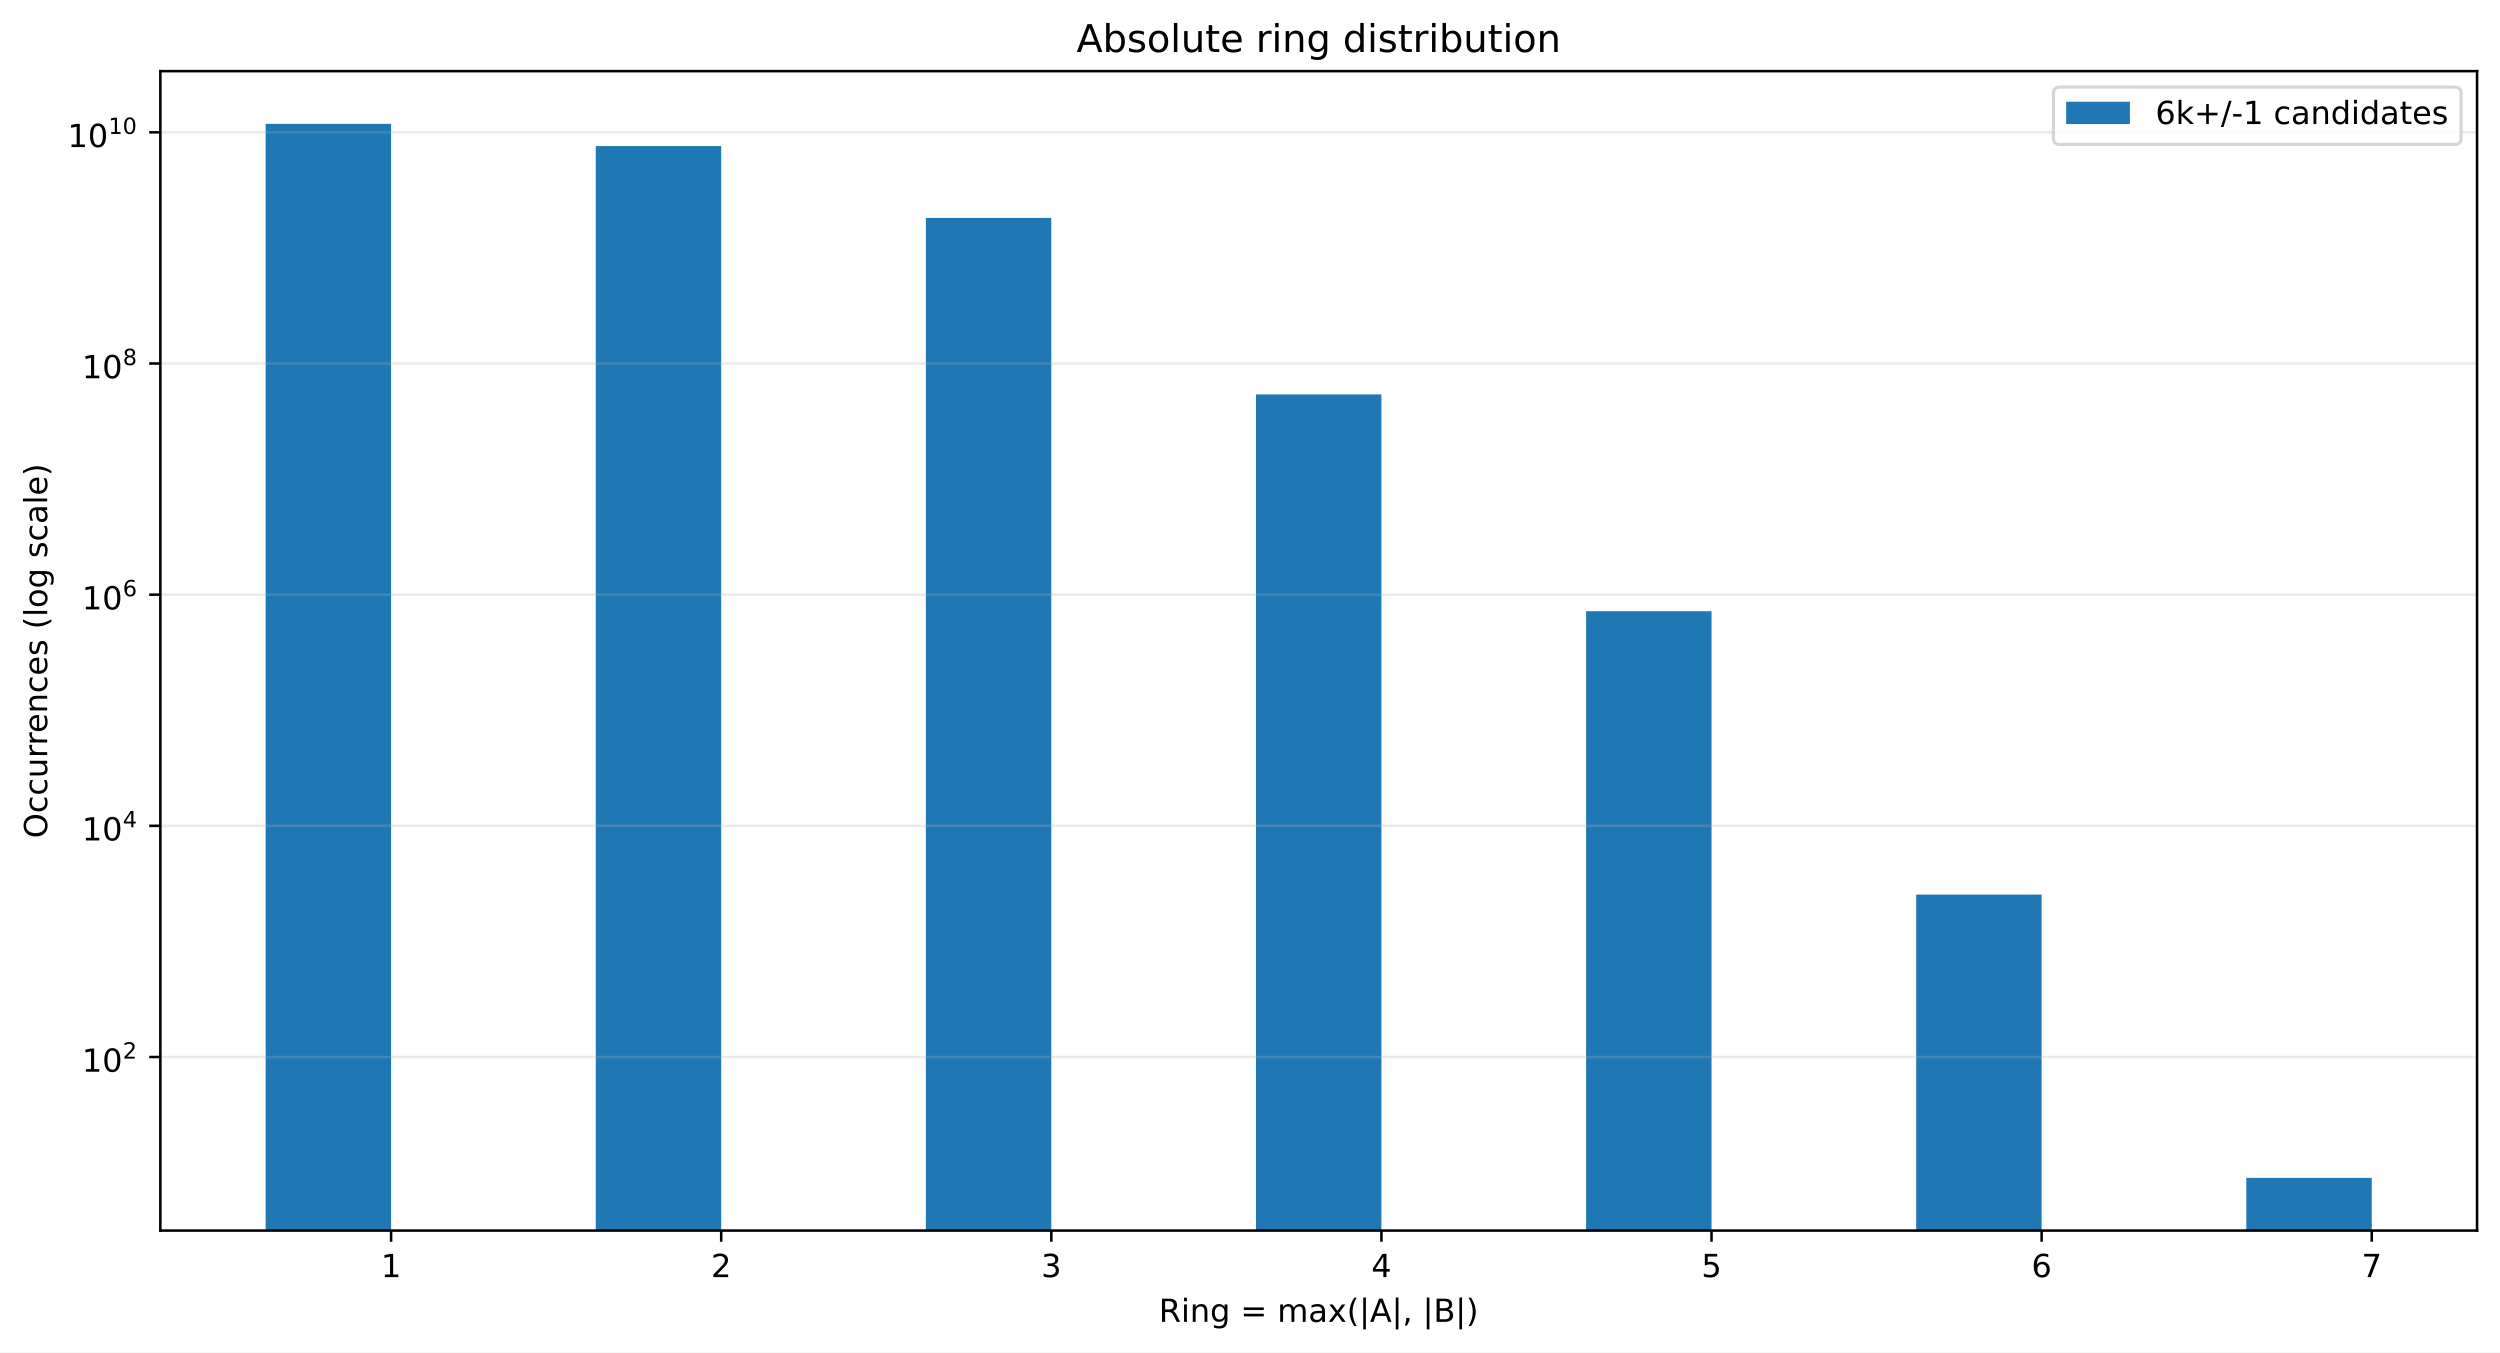
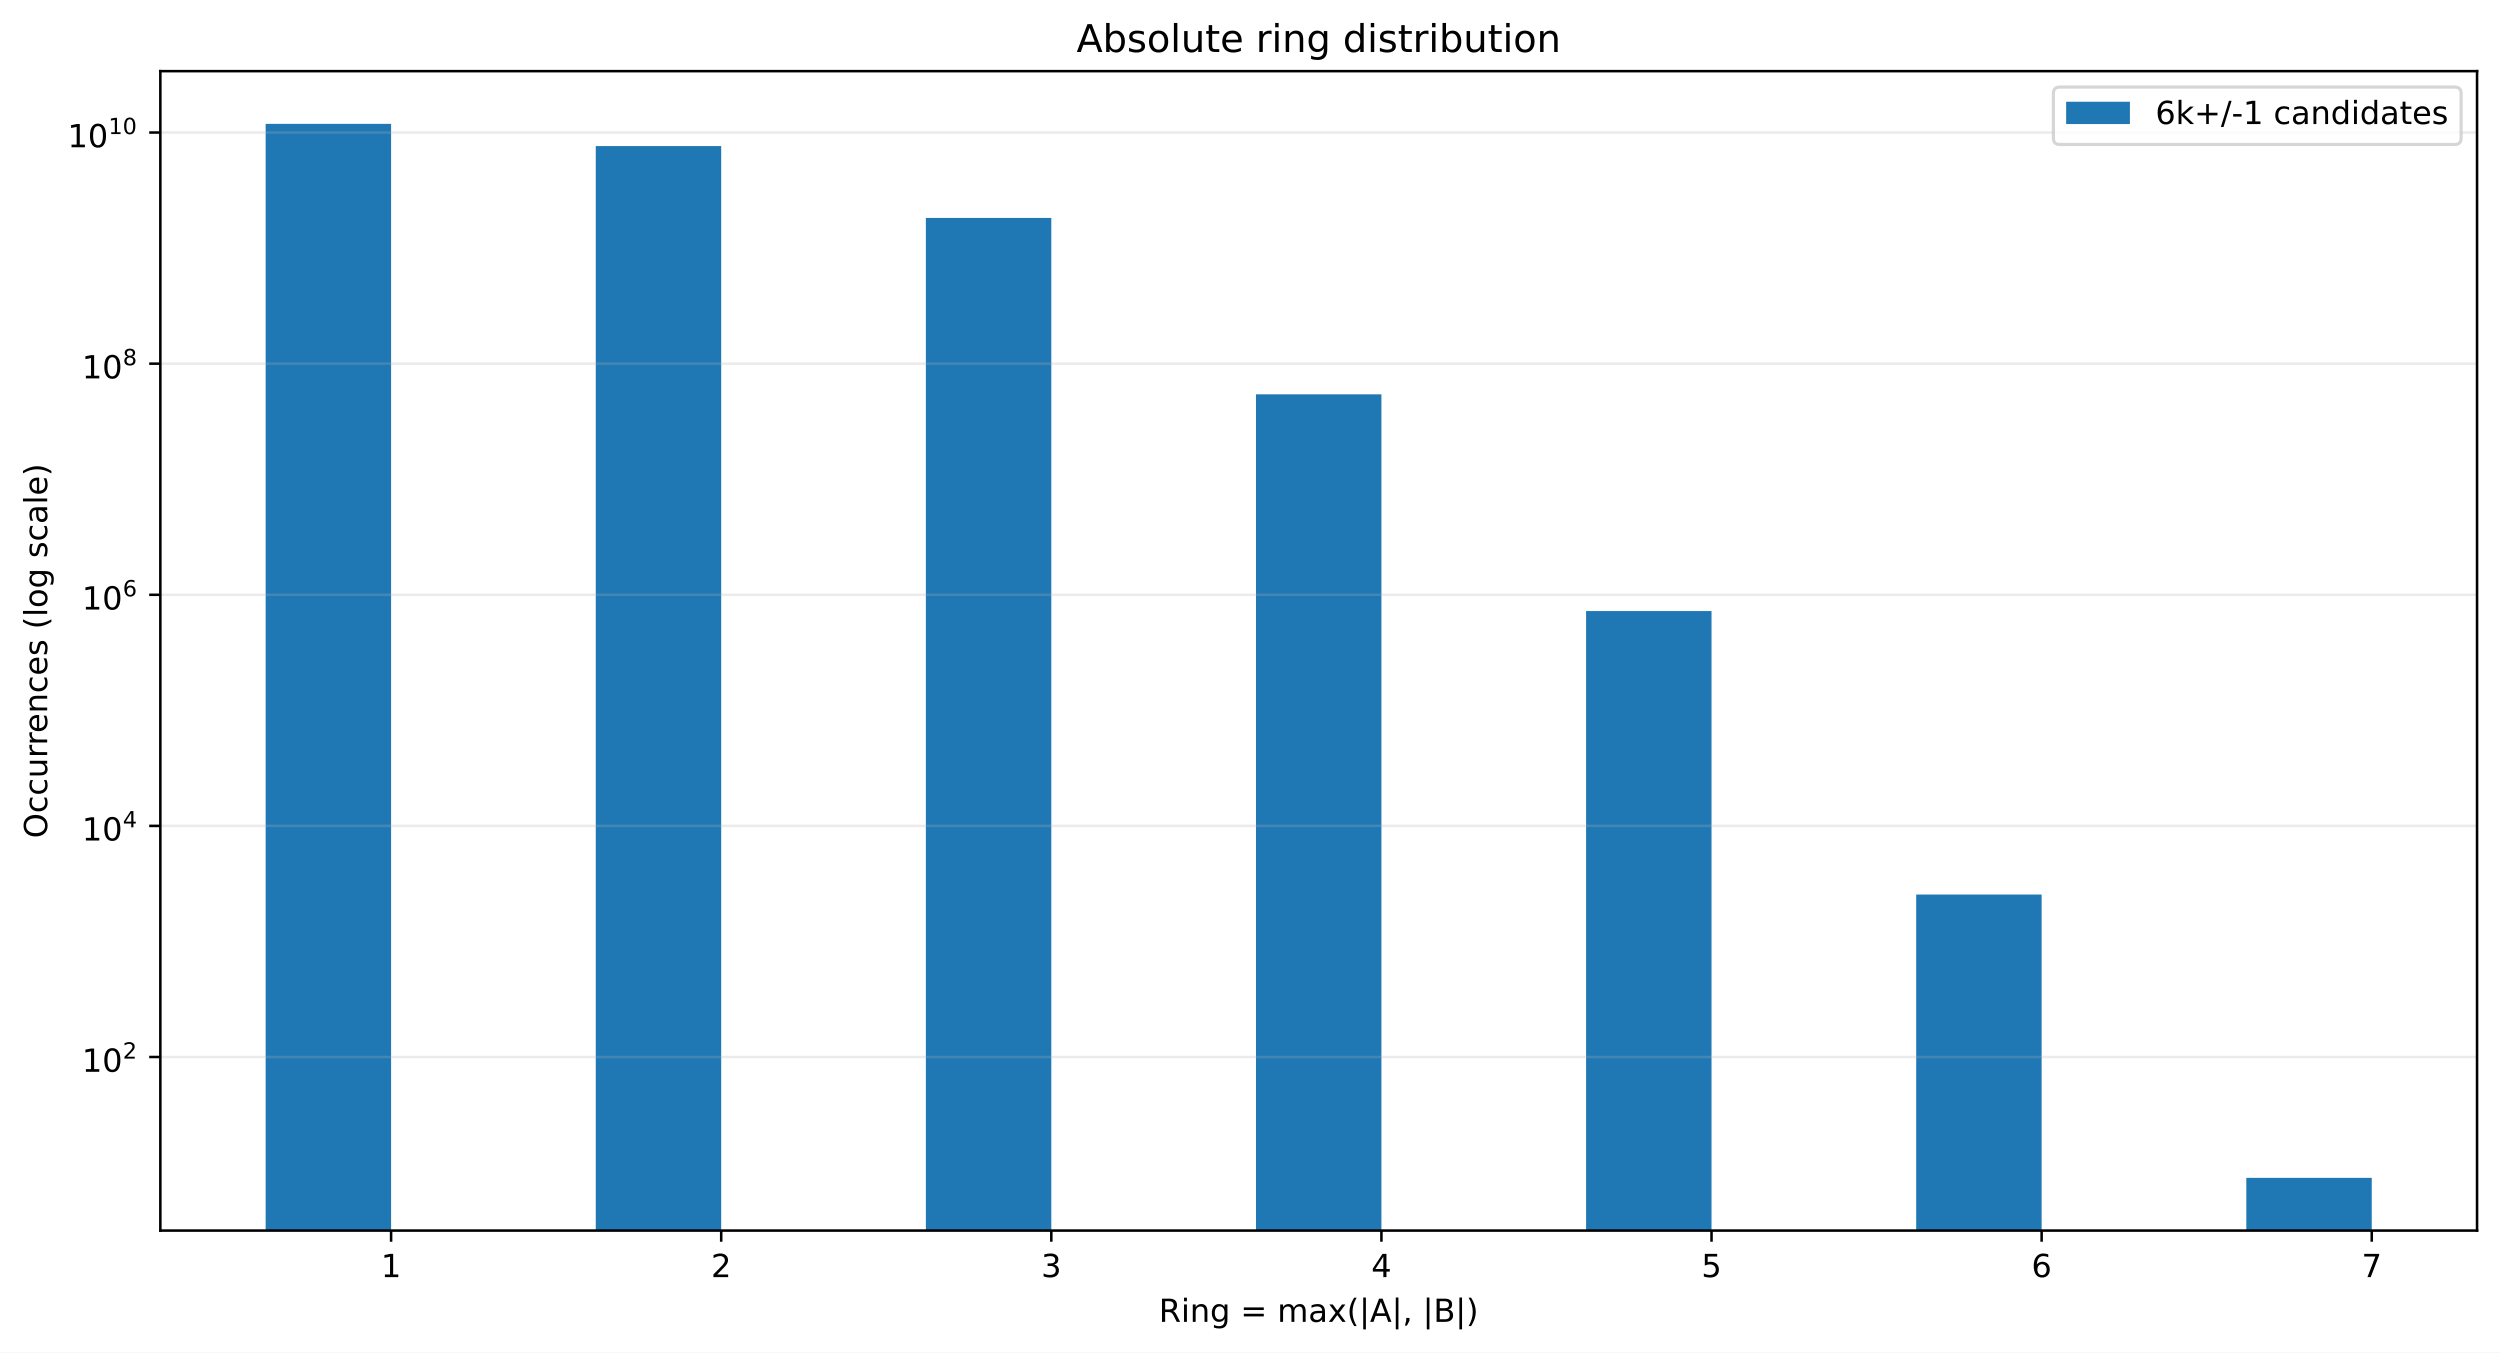
<svg xmlns="http://www.w3.org/2000/svg" xmlns:xlink="http://www.w3.org/1999/xlink" width="784.258pt" height="424.28pt" viewBox="0 0 784.258 424.28" version="1.1">
  <defs>
    <style type="text/css">*{stroke-linejoin: round; stroke-linecap: butt}</style>
  </defs>
  <g id="figure_1">
    <g id="patch_1">
      <path d="M 0 424.28  L 784.258 424.28  L 784.258 0  L 0 0  z " style="fill: #ffffff" />
    </g>
    <g id="axes_1">
      <g id="patch_2">
        <path d="M 50.301 386.036  L 777.058 386.036  L 777.058 22.318  L 50.301 22.318  z " style="fill: #ffffff" />
      </g>
      <g id="patch_3">
-         <path d="M 83.335 36663.054  L 122.687 36663.054  L 122.687 38.851  L 83.335 38.851  z " clip-path="url(#p1ac09e8bb7)" style="fill: #1f77b4" />
+         <path d="M 83.335 36656.622  L 122.687 36656.622  L 122.687 38.851  L 83.335 38.851  z " clip-path="url(#p3bc1f7d6dc)" style="fill: #1f77b4" />
      </g>
      <g id="patch_4">
-         <path d="M 186.891 36663.054  L 226.243 36663.054  L 226.243 45.83  L 186.891 45.83  z " clip-path="url(#p1ac09e8bb7)" style="fill: #1f77b4" />
+         <path d="M 186.891 36656.622  L 226.243 36656.622  L 226.243 45.829  L 186.891 45.829  z " clip-path="url(#p3bc1f7d6dc)" style="fill: #1f77b4" />
      </g>
      <g id="patch_5">
-         <path d="M 290.448 36663.054  L 329.799 36663.054  L 329.799 68.372  L 290.448 68.372  z " clip-path="url(#p1ac09e8bb7)" style="fill: #1f77b4" />
+         <path d="M 290.448 36656.622  L 329.799 36656.622  L 329.799 68.366  L 290.448 68.366  z " clip-path="url(#p3bc1f7d6dc)" style="fill: #1f77b4" />
      </g>
      <g id="patch_6">
-         <path d="M 394.004 36663.054  L 433.355 36663.054  L 433.355 123.725  L 394.004 123.725  z " clip-path="url(#p1ac09e8bb7)" style="fill: #1f77b4" />
+         <path d="M 394.004 36656.622  L 433.355 36656.622  L 433.355 123.71  L 394.004 123.71  z " clip-path="url(#p3bc1f7d6dc)" style="fill: #1f77b4" />
      </g>
      <g id="patch_7">
-         <path d="M 497.56 36663.054  L 536.912 36663.054  L 536.912 191.73  L 497.56 191.73  z " clip-path="url(#p1ac09e8bb7)" style="fill: #1f77b4" />
+         <path d="M 497.56 36656.622  L 536.912 36656.622  L 536.912 191.702  L 497.56 191.702  z " clip-path="url(#p3bc1f7d6dc)" style="fill: #1f77b4" />
      </g>
      <g id="patch_8">
-         <path d="M 601.116 36663.054  L 640.468 36663.054  L 640.468 280.635  L 601.116 280.635  z " clip-path="url(#p1ac09e8bb7)" style="fill: #1f77b4" />
+         <path d="M 601.116 36656.622  L 640.468 36656.622  L 640.468 280.62  L 601.116 280.62  z " clip-path="url(#p3bc1f7d6dc)" style="fill: #1f77b4" />
      </g>
      <g id="patch_9">
-         <path d="M 704.673 36663.054  L 744.024 36663.054  L 744.024 369.503  L 704.673 369.503  z " clip-path="url(#p1ac09e8bb7)" style="fill: #1f77b4" />
+         <path d="M 704.673 36656.622  L 744.024 36656.622  L 744.024 369.503  L 704.673 369.503  z " clip-path="url(#p3bc1f7d6dc)" style="fill: #1f77b4" />
      </g>
      <g id="matplotlib.axis_1">
        <g id="xtick_1">
          <g id="line2d_1">
            <defs>
-               <path id="m5acd29ce15" d="M 0 0  L 0 3.5  " style="stroke: #000000; stroke-width: 0.8" />
+               <path id="m76aba46fd4" d="M 0 0  L 0 3.5  " style="stroke: #000000; stroke-width: 0.8" />
            </defs>
            <g>
-               <use xlink:href="#m5acd29ce15" x="122.687" y="386.036" style="stroke: #000000; stroke-width: 0.8" />
+               <use xlink:href="#m76aba46fd4" x="122.687" y="386.036" style="stroke: #000000; stroke-width: 0.8" />
            </g>
          </g>
          <g id="text_1">
            <g transform="translate(119.5053 400.6334) scale(0.1 -0.1)">
              <defs>
                <path id="DejaVuSans-14" d="M 794 531  L 1825 531  L 1825 4091  L 703 3866  L 703 4441  L 1819 4666  L 2450 4666  L 2450 531  L 3481 531  L 3481 0  L 794 0  L 794 531  z " transform="scale(0.015625)" />
              </defs>
              <use xlink:href="#DejaVuSans-14" />
            </g>
          </g>
        </g>
        <g id="xtick_2">
          <g id="line2d_2">
            <g>
-               <use xlink:href="#m5acd29ce15" x="226.243" y="386.036" style="stroke: #000000; stroke-width: 0.8" />
+               <use xlink:href="#m76aba46fd4" x="226.243" y="386.036" style="stroke: #000000; stroke-width: 0.8" />
            </g>
          </g>
          <g id="text_2">
            <g transform="translate(223.0616 400.6334) scale(0.1 -0.1)">
              <defs>
                <path id="DejaVuSans-15" d="M 1228 531  L 3431 531  L 3431 0  L 469 0  L 469 531  Q 828 903 1448 1529  Q 2069 2156 2228 2338  Q 2531 2678 2651 2914  Q 2772 3150 2772 3378  Q 2772 3750 2511 3984  Q 2250 4219 1831 4219  Q 1534 4219 1204 4116  Q 875 4013 500 3803  L 500 4441  Q 881 4594 1212 4672  Q 1544 4750 1819 4750  Q 2544 4750 2975 4387  Q 3406 4025 3406 3419  Q 3406 3131 3298 2873  Q 3191 2616 2906 2266  Q 2828 2175 2409 1742  Q 1991 1309 1228 531  z " transform="scale(0.015625)" />
              </defs>
              <use xlink:href="#DejaVuSans-15" />
            </g>
          </g>
        </g>
        <g id="xtick_3">
          <g id="line2d_3">
            <g>
-               <use xlink:href="#m5acd29ce15" x="329.799" y="386.036" style="stroke: #000000; stroke-width: 0.8" />
+               <use xlink:href="#m76aba46fd4" x="329.799" y="386.036" style="stroke: #000000; stroke-width: 0.8" />
            </g>
          </g>
          <g id="text_3">
            <g transform="translate(326.6178 400.6334) scale(0.1 -0.1)">
              <defs>
                <path id="DejaVuSans-16" d="M 2597 2516  Q 3050 2419 3304 2112  Q 3559 1806 3559 1356  Q 3559 666 3084 287  Q 2609 -91 1734 -91  Q 1441 -91 1130 -33  Q 819 25 488 141  L 488 750  Q 750 597 1062 519  Q 1375 441 1716 441  Q 2309 441 2620 675  Q 2931 909 2931 1356  Q 2931 1769 2642 2001  Q 2353 2234 1838 2234  L 1294 2234  L 1294 2753  L 1863 2753  Q 2328 2753 2575 2939  Q 2822 3125 2822 3475  Q 2822 3834 2567 4026  Q 2313 4219 1838 4219  Q 1578 4219 1281 4162  Q 984 4106 628 3988  L 628 4550  Q 988 4650 1302 4700  Q 1616 4750 1894 4750  Q 2613 4750 3031 4423  Q 3450 4097 3450 3541  Q 3450 3153 3228 2886  Q 3006 2619 2597 2516  z " transform="scale(0.015625)" />
              </defs>
              <use xlink:href="#DejaVuSans-16" />
            </g>
          </g>
        </g>
        <g id="xtick_4">
          <g id="line2d_4">
            <g>
-               <use xlink:href="#m5acd29ce15" x="433.355" y="386.036" style="stroke: #000000; stroke-width: 0.8" />
+               <use xlink:href="#m76aba46fd4" x="433.355" y="386.036" style="stroke: #000000; stroke-width: 0.8" />
            </g>
          </g>
          <g id="text_4">
            <g transform="translate(430.174 400.6334) scale(0.1 -0.1)">
              <defs>
                <path id="DejaVuSans-17" d="M 2419 4116  L 825 1625  L 2419 1625  L 2419 4116  z M 2253 4666  L 3047 4666  L 3047 1625  L 3713 1625  L 3713 1100  L 3047 1100  L 3047 0  L 2419 0  L 2419 1100  L 313 1100  L 313 1709  L 2253 4666  z " transform="scale(0.015625)" />
              </defs>
              <use xlink:href="#DejaVuSans-17" />
            </g>
          </g>
        </g>
        <g id="xtick_5">
          <g id="line2d_5">
            <g>
-               <use xlink:href="#m5acd29ce15" x="536.912" y="386.036" style="stroke: #000000; stroke-width: 0.8" />
+               <use xlink:href="#m76aba46fd4" x="536.912" y="386.036" style="stroke: #000000; stroke-width: 0.8" />
            </g>
          </g>
          <g id="text_5">
            <g transform="translate(533.7303 400.6334) scale(0.1 -0.1)">
              <defs>
                <path id="DejaVuSans-18" d="M 691 4666  L 3169 4666  L 3169 4134  L 1269 4134  L 1269 2991  Q 1406 3038 1543 3061  Q 1681 3084 1819 3084  Q 2600 3084 3056 2656  Q 3513 2228 3513 1497  Q 3513 744 3044 326  Q 2575 -91 1722 -91  Q 1428 -91 1123 -41  Q 819 9 494 109  L 494 744  Q 775 591 1075 516  Q 1375 441 1709 441  Q 2250 441 2565 725  Q 2881 1009 2881 1497  Q 2881 1984 2565 2268  Q 2250 2553 1709 2553  Q 1456 2553 1204 2497  Q 953 2441 691 2322  L 691 4666  z " transform="scale(0.015625)" />
              </defs>
              <use xlink:href="#DejaVuSans-18" />
            </g>
          </g>
        </g>
        <g id="xtick_6">
          <g id="line2d_6">
            <g>
-               <use xlink:href="#m5acd29ce15" x="640.468" y="386.036" style="stroke: #000000; stroke-width: 0.8" />
+               <use xlink:href="#m76aba46fd4" x="640.468" y="386.036" style="stroke: #000000; stroke-width: 0.8" />
            </g>
          </g>
          <g id="text_6">
            <g transform="translate(637.2865 400.6334) scale(0.1 -0.1)">
              <defs>
                <path id="DejaVuSans-19" d="M 2113 2584  Q 1688 2584 1439 2293  Q 1191 2003 1191 1497  Q 1191 994 1439 701  Q 1688 409 2113 409  Q 2538 409 2786 701  Q 3034 994 3034 1497  Q 3034 2003 2786 2293  Q 2538 2584 2113 2584  z M 3366 4563  L 3366 3988  Q 3128 4100 2886 4159  Q 2644 4219 2406 4219  Q 1781 4219 1451 3797  Q 1122 3375 1075 2522  Q 1259 2794 1537 2939  Q 1816 3084 2150 3084  Q 2853 3084 3261 2657  Q 3669 2231 3669 1497  Q 3669 778 3244 343  Q 2819 -91 2113 -91  Q 1303 -91 875 529  Q 447 1150 447 2328  Q 447 3434 972 4092  Q 1497 4750 2381 4750  Q 2619 4750 2861 4703  Q 3103 4656 3366 4563  z " transform="scale(0.015625)" />
              </defs>
              <use xlink:href="#DejaVuSans-19" />
            </g>
          </g>
        </g>
        <g id="xtick_7">
          <g id="line2d_7">
            <g>
-               <use xlink:href="#m5acd29ce15" x="744.024" y="386.036" style="stroke: #000000; stroke-width: 0.8" />
+               <use xlink:href="#m76aba46fd4" x="744.024" y="386.036" style="stroke: #000000; stroke-width: 0.8" />
            </g>
          </g>
          <g id="text_7">
            <g transform="translate(740.8427 400.6334) scale(0.1 -0.1)">
              <defs>
                <path id="DejaVuSans-1a" d="M 525 4666  L 3525 4666  L 3525 4397  L 1831 0  L 1172 0  L 2766 4134  L 525 4134  L 525 4666  z " transform="scale(0.015625)" />
              </defs>
              <use xlink:href="#DejaVuSans-1a" />
            </g>
          </g>
        </g>
        <g id="text_8">
          <g transform="translate(363.5437 414.678) scale(0.1 -0.1)">
            <defs>
              <path id="DejaVuSans-35" d="M 2841 2188  Q 3044 2119 3236 1894  Q 3428 1669 3622 1275  L 4263 0  L 3584 0  L 2988 1197  Q 2756 1666 2539 1819  Q 2322 1972 1947 1972  L 1259 1972  L 1259 0  L 628 0  L 628 4666  L 2053 4666  Q 2853 4666 3247 4331  Q 3641 3997 3641 3322  Q 3641 2881 3436 2590  Q 3231 2300 2841 2188  z M 1259 4147  L 1259 2491  L 2053 2491  Q 2509 2491 2742 2702  Q 2975 2913 2975 3322  Q 2975 3731 2742 3939  Q 2509 4147 2053 4147  L 1259 4147  z " transform="scale(0.015625)" />
              <path id="DejaVuSans-4c" d="M 603 3500  L 1178 3500  L 1178 0  L 603 0  L 603 3500  z M 603 4863  L 1178 4863  L 1178 4134  L 603 4134  L 603 4863  z " transform="scale(0.015625)" />
              <path id="DejaVuSans-51" d="M 3513 2113  L 3513 0  L 2938 0  L 2938 2094  Q 2938 2591 2744 2837  Q 2550 3084 2163 3084  Q 1697 3084 1428 2787  Q 1159 2491 1159 1978  L 1159 0  L 581 0  L 581 3500  L 1159 3500  L 1159 2956  Q 1366 3272 1645 3428  Q 1925 3584 2291 3584  Q 2894 3584 3203 3211  Q 3513 2838 3513 2113  z " transform="scale(0.015625)" />
              <path id="DejaVuSans-4a" d="M 2906 1791  Q 2906 2416 2648 2759  Q 2391 3103 1925 3103  Q 1463 3103 1205 2759  Q 947 2416 947 1791  Q 947 1169 1205 825  Q 1463 481 1925 481  Q 2391 481 2648 825  Q 2906 1169 2906 1791  z M 3481 434  Q 3481 -459 3084 -895  Q 2688 -1331 1869 -1331  Q 1566 -1331 1297 -1286  Q 1028 -1241 775 -1147  L 775 -588  Q 1028 -725 1275 -790  Q 1522 -856 1778 -856  Q 2344 -856 2625 -561  Q 2906 -266 2906 331  L 2906 616  Q 2728 306 2450 153  Q 2172 0 1784 0  Q 1141 0 747 490  Q 353 981 353 1791  Q 353 2603 747 3093  Q 1141 3584 1784 3584  Q 2172 3584 2450 3431  Q 2728 3278 2906 2969  L 2906 3500  L 3481 3500  L 3481 434  z " transform="scale(0.015625)" />
              <path id="DejaVuSans-3" transform="scale(0.015625)" />
              <path id="DejaVuSans-20" d="M 678 2906  L 4684 2906  L 4684 2381  L 678 2381  L 678 2906  z M 678 1631  L 4684 1631  L 4684 1100  L 678 1100  L 678 1631  z " transform="scale(0.015625)" />
              <path id="DejaVuSans-50" d="M 3328 2828  Q 3544 3216 3844 3400  Q 4144 3584 4550 3584  Q 5097 3584 5394 3201  Q 5691 2819 5691 2113  L 5691 0  L 5113 0  L 5113 2094  Q 5113 2597 4934 2840  Q 4756 3084 4391 3084  Q 3944 3084 3684 2787  Q 3425 2491 3425 1978  L 3425 0  L 2847 0  L 2847 2094  Q 2847 2600 2669 2842  Q 2491 3084 2119 3084  Q 1678 3084 1418 2786  Q 1159 2488 1159 1978  L 1159 0  L 581 0  L 581 3500  L 1159 3500  L 1159 2956  Q 1356 3278 1631 3431  Q 1906 3584 2284 3584  Q 2666 3584 2933 3390  Q 3200 3197 3328 2828  z " transform="scale(0.015625)" />
              <path id="DejaVuSans-44" d="M 2194 1759  Q 1497 1759 1228 1600  Q 959 1441 959 1056  Q 959 750 1161 570  Q 1363 391 1709 391  Q 2188 391 2477 730  Q 2766 1069 2766 1631  L 2766 1759  L 2194 1759  z M 3341 1997  L 3341 0  L 2766 0  L 2766 531  Q 2569 213 2275 61  Q 1981 -91 1556 -91  Q 1019 -91 701 211  Q 384 513 384 1019  Q 384 1609 779 1909  Q 1175 2209 1959 2209  L 2766 2209  L 2766 2266  Q 2766 2663 2505 2880  Q 2244 3097 1772 3097  Q 1472 3097 1187 3025  Q 903 2953 641 2809  L 641 3341  Q 956 3463 1253 3523  Q 1550 3584 1831 3584  Q 2591 3584 2966 3190  Q 3341 2797 3341 1997  z " transform="scale(0.015625)" />
              <path id="DejaVuSans-5b" d="M 3513 3500  L 2247 1797  L 3578 0  L 2900 0  L 1881 1375  L 863 0  L 184 0  L 1544 1831  L 300 3500  L 978 3500  L 1906 2253  L 2834 3500  L 3513 3500  z " transform="scale(0.015625)" />
              <path id="DejaVuSans-b" d="M 1984 4856  Q 1566 4138 1362 3434  Q 1159 2731 1159 2009  Q 1159 1288 1364 580  Q 1569 -128 1984 -844  L 1484 -844  Q 1016 -109 783 600  Q 550 1309 550 2009  Q 550 2706 781 3412  Q 1013 4119 1484 4856  L 1984 4856  z " transform="scale(0.015625)" />
              <path id="DejaVuSans-5f" d="M 1344 4891  L 1344 -1509  L 813 -1509  L 813 4891  L 1344 4891  z " transform="scale(0.015625)" />
              <path id="DejaVuSans-24" d="M 2188 4044  L 1331 1722  L 3047 1722  L 2188 4044  z M 1831 4666  L 2547 4666  L 4325 0  L 3669 0  L 3244 1197  L 1141 1197  L 716 0  L 50 0  L 1831 4666  z " transform="scale(0.015625)" />
              <path id="DejaVuSans-f" d="M 750 794  L 1409 794  L 1409 256  L 897 -744  L 494 -744  L 750 256  L 750 794  z " transform="scale(0.015625)" />
              <path id="DejaVuSans-25" d="M 1259 2228  L 1259 519  L 2272 519  Q 2781 519 3026 730  Q 3272 941 3272 1375  Q 3272 1813 3026 2020  Q 2781 2228 2272 2228  L 1259 2228  z M 1259 4147  L 1259 2741  L 2194 2741  Q 2656 2741 2882 2914  Q 3109 3088 3109 3444  Q 3109 3797 2882 3972  Q 2656 4147 2194 4147  L 1259 4147  z M 628 4666  L 2241 4666  Q 2963 4666 3353 4366  Q 3744 4066 3744 3513  Q 3744 3084 3544 2831  Q 3344 2578 2956 2516  Q 3422 2416 3680 2098  Q 3938 1781 3938 1306  Q 3938 681 3513 340  Q 3088 0 2303 0  L 628 0  L 628 4666  z " transform="scale(0.015625)" />
              <path id="DejaVuSans-c" d="M 513 4856  L 1013 4856  Q 1481 4119 1714 3412  Q 1947 2706 1947 2009  Q 1947 1309 1714 600  Q 1481 -109 1013 -844  L 513 -844  Q 928 -128 1133 580  Q 1338 1288 1338 2009  Q 1338 2731 1133 3434  Q 928 4138 513 4856  z " transform="scale(0.015625)" />
            </defs>
            <use xlink:href="#DejaVuSans-35" />
            <use xlink:href="#DejaVuSans-4c" transform="translate(69.48438 0)" />
            <use xlink:href="#DejaVuSans-51" transform="translate(97.26562 0)" />
            <use xlink:href="#DejaVuSans-4a" transform="translate(160.6406 0)" />
            <use xlink:href="#DejaVuSans-3" transform="translate(224.125 0)" />
            <use xlink:href="#DejaVuSans-20" transform="translate(255.9062 0)" />
            <use xlink:href="#DejaVuSans-3" transform="translate(339.7031 0)" />
            <use xlink:href="#DejaVuSans-50" transform="translate(371.4844 0)" />
            <use xlink:href="#DejaVuSans-44" transform="translate(468.8906 0)" />
            <use xlink:href="#DejaVuSans-5b" transform="translate(530.1719 0)" />
            <use xlink:href="#DejaVuSans-b" transform="translate(589.3594 0)" />
            <use xlink:href="#DejaVuSans-5f" transform="translate(628.375 0)" />
            <use xlink:href="#DejaVuSans-24" transform="translate(662.0625 0)" />
            <use xlink:href="#DejaVuSans-5f" transform="translate(730.4688 0)" />
            <use xlink:href="#DejaVuSans-f" transform="translate(764.1562 0)" />
            <use xlink:href="#DejaVuSans-3" transform="translate(795.9375 0)" />
            <use xlink:href="#DejaVuSans-5f" transform="translate(827.7188 0)" />
            <use xlink:href="#DejaVuSans-25" transform="translate(861.4062 0)" />
            <use xlink:href="#DejaVuSans-5f" transform="translate(930.0156 0)" />
            <use xlink:href="#DejaVuSans-c" transform="translate(963.7031 0)" />
          </g>
        </g>
      </g>
      <g id="matplotlib.axis_2">
        <g id="ytick_1">
          <g id="line2d_8">
-             <path d="M 50.301 331.585  L 777.058 331.585  " clip-path="url(#p1ac09e8bb7)" style="fill: none; stroke: #b0b0b0; stroke-opacity: 0.25; stroke-width: 0.8; stroke-linecap: square" />
+             <path d="M 50.301 331.592  L 777.058 331.592  " clip-path="url(#p3bc1f7d6dc)" style="fill: none; stroke: #b0b0b0; stroke-opacity: 0.25; stroke-width: 0.8; stroke-linecap: square" />
          </g>
          <g id="line2d_9">
            <defs>
-               <path id="m501cfbb12c" d="M 0 0  L -3.5 0  " style="stroke: #000000; stroke-width: 0.8" />
+               <path id="mff57ecdf29" d="M 0 0  L -3.5 0  " style="stroke: #000000; stroke-width: 0.8" />
            </defs>
            <g>
-               <use xlink:href="#m501cfbb12c" x="50.301" y="331.585" style="stroke: #000000; stroke-width: 0.8" />
+               <use xlink:href="#mff57ecdf29" x="50.301" y="331.592" style="stroke: #000000; stroke-width: 0.8" />
            </g>
          </g>
          <g id="text_9">
-             <g transform="translate(25.70078 336.2851) scale(0.1 -0.1)">
+             <g transform="translate(25.70078 336.2918) scale(0.1 -0.1)">
              <defs>
                <path id="DejaVuSans-13" d="M 2034 4250  Q 1547 4250 1301 3770  Q 1056 3291 1056 2328  Q 1056 1369 1301 889  Q 1547 409 2034 409  Q 2525 409 2770 889  Q 3016 1369 3016 2328  Q 3016 3291 2770 3770  Q 2525 4250 2034 4250  z M 2034 4750  Q 2819 4750 3233 4129  Q 3647 3509 3647 2328  Q 3647 1150 3233 529  Q 2819 -91 2034 -91  Q 1250 -91 836 529  Q 422 1150 422 2328  Q 422 3509 836 4129  Q 1250 4750 2034 4750  z " transform="scale(0.015625)" />
              </defs>
              <use xlink:href="#DejaVuSans-14" transform="translate(0 0.746875)" />
              <use xlink:href="#DejaVuSans-13" transform="translate(63.62305 0.746875)" />
              <use xlink:href="#DejaVuSans-15" transform="translate(128.2031 42.04688) scale(0.7)" />
            </g>
          </g>
        </g>
        <g id="ytick_2">
          <g id="line2d_10">
-             <path d="M 50.301 259.067  L 777.058 259.067  " clip-path="url(#p1ac09e8bb7)" style="fill: none; stroke: #b0b0b0; stroke-opacity: 0.25; stroke-width: 0.8; stroke-linecap: square" />
+             <path d="M 50.301 259.087  L 777.058 259.087  " clip-path="url(#p3bc1f7d6dc)" style="fill: none; stroke: #b0b0b0; stroke-opacity: 0.25; stroke-width: 0.8; stroke-linecap: square" />
          </g>
          <g id="line2d_11">
            <g>
-               <use xlink:href="#m501cfbb12c" x="50.301" y="259.067" style="stroke: #000000; stroke-width: 0.8" />
+               <use xlink:href="#mff57ecdf29" x="50.301" y="259.087" style="stroke: #000000; stroke-width: 0.8" />
            </g>
          </g>
          <g id="text_10">
-             <g transform="translate(25.70078 263.7172) scale(0.1 -0.1)">
+             <g transform="translate(25.70078 263.7368) scale(0.1 -0.1)">
              <use xlink:href="#DejaVuSans-14" transform="translate(0 0.665625)" />
              <use xlink:href="#DejaVuSans-13" transform="translate(63.62305 0.665625)" />
              <use xlink:href="#DejaVuSans-17" transform="translate(128.2031 41.96563) scale(0.7)" />
            </g>
          </g>
        </g>
        <g id="ytick_3">
          <g id="line2d_12">
-             <path d="M 50.301 186.549  L 777.058 186.549  " clip-path="url(#p1ac09e8bb7)" style="fill: none; stroke: #b0b0b0; stroke-opacity: 0.25; stroke-width: 0.8; stroke-linecap: square" />
+             <path d="M 50.301 186.582  L 777.058 186.582  " clip-path="url(#p3bc1f7d6dc)" style="fill: none; stroke: #b0b0b0; stroke-opacity: 0.25; stroke-width: 0.8; stroke-linecap: square" />
          </g>
          <g id="line2d_13">
            <g>
-               <use xlink:href="#m501cfbb12c" x="50.301" y="186.549" style="stroke: #000000; stroke-width: 0.8" />
+               <use xlink:href="#mff57ecdf29" x="50.301" y="186.582" style="stroke: #000000; stroke-width: 0.8" />
            </g>
          </g>
          <g id="text_11">
-             <g transform="translate(25.70078 191.2493) scale(0.1 -0.1)">
+             <g transform="translate(25.70078 191.2817) scale(0.1 -0.1)">
              <use xlink:href="#DejaVuSans-14" transform="translate(0 0.746875)" />
              <use xlink:href="#DejaVuSans-13" transform="translate(63.62305 0.746875)" />
              <use xlink:href="#DejaVuSans-19" transform="translate(128.2031 42.04688) scale(0.7)" />
            </g>
          </g>
        </g>
        <g id="ytick_4">
          <g id="line2d_14">
-             <path d="M 50.301 114.031  L 777.058 114.031  " clip-path="url(#p1ac09e8bb7)" style="fill: none; stroke: #b0b0b0; stroke-opacity: 0.25; stroke-width: 0.8; stroke-linecap: square" />
+             <path d="M 50.301 114.077  L 777.058 114.077  " clip-path="url(#p3bc1f7d6dc)" style="fill: none; stroke: #b0b0b0; stroke-opacity: 0.25; stroke-width: 0.8; stroke-linecap: square" />
          </g>
          <g id="line2d_15">
            <g>
-               <use xlink:href="#m501cfbb12c" x="50.301" y="114.031" style="stroke: #000000; stroke-width: 0.8" />
+               <use xlink:href="#mff57ecdf29" x="50.301" y="114.077" style="stroke: #000000; stroke-width: 0.8" />
            </g>
          </g>
          <g id="text_12">
-             <g transform="translate(25.70078 118.7314) scale(0.1 -0.1)">
+             <g transform="translate(25.70078 118.7767) scale(0.1 -0.1)">
              <defs>
                <path id="DejaVuSans-1b" d="M 2034 2216  Q 1584 2216 1326 1975  Q 1069 1734 1069 1313  Q 1069 891 1326 650  Q 1584 409 2034 409  Q 2484 409 2743 651  Q 3003 894 3003 1313  Q 3003 1734 2745 1975  Q 2488 2216 2034 2216  z M 1403 2484  Q 997 2584 770 2862  Q 544 3141 544 3541  Q 544 4100 942 4425  Q 1341 4750 2034 4750  Q 2731 4750 3128 4425  Q 3525 4100 3525 3541  Q 3525 3141 3298 2862  Q 3072 2584 2669 2484  Q 3125 2378 3379 2068  Q 3634 1759 3634 1313  Q 3634 634 3220 271  Q 2806 -91 2034 -91  Q 1263 -91 848 271  Q 434 634 434 1313  Q 434 1759 690 2068  Q 947 2378 1403 2484  z M 1172 3481  Q 1172 3119 1398 2916  Q 1625 2713 2034 2713  Q 2441 2713 2670 2916  Q 2900 3119 2900 3481  Q 2900 3844 2670 4047  Q 2441 4250 2034 4250  Q 1625 4250 1398 4047  Q 1172 3844 1172 3481  z " transform="scale(0.015625)" />
              </defs>
              <use xlink:href="#DejaVuSans-14" transform="translate(0 0.746875)" />
              <use xlink:href="#DejaVuSans-13" transform="translate(63.62305 0.746875)" />
              <use xlink:href="#DejaVuSans-1b" transform="translate(128.2031 42.04688) scale(0.7)" />
            </g>
          </g>
        </g>
        <g id="ytick_5">
          <g id="line2d_16">
-             <path d="M 50.301 41.513  L 777.058 41.513  " clip-path="url(#p1ac09e8bb7)" style="fill: none; stroke: #b0b0b0; stroke-opacity: 0.25; stroke-width: 0.8; stroke-linecap: square" />
+             <path d="M 50.301 41.572  L 777.058 41.572  " clip-path="url(#p3bc1f7d6dc)" style="fill: none; stroke: #b0b0b0; stroke-opacity: 0.25; stroke-width: 0.8; stroke-linecap: square" />
          </g>
          <g id="line2d_17">
            <g>
-               <use xlink:href="#m501cfbb12c" x="50.301" y="41.513" style="stroke: #000000; stroke-width: 0.8" />
+               <use xlink:href="#mff57ecdf29" x="50.301" y="41.572" style="stroke: #000000; stroke-width: 0.8" />
            </g>
          </g>
          <g id="text_13">
-             <g transform="translate(21.20078 46.21348) scale(0.1 -0.1)">
+             <g transform="translate(21.20078 46.27161) scale(0.1 -0.1)">
              <use xlink:href="#DejaVuSans-14" transform="translate(0 0.746875)" />
              <use xlink:href="#DejaVuSans-13" transform="translate(63.62305 0.746875)" />
              <use xlink:href="#DejaVuSans-14" transform="translate(128.2031 42.04688) scale(0.7)" />
              <use xlink:href="#DejaVuSans-13" transform="translate(172.7393 42.04688) scale(0.7)" />
            </g>
          </g>
        </g>
        <g id="text_14">
          <g transform="translate(14.79844 262.9551) rotate(-90) scale(0.1 -0.1)">
            <defs>
              <path id="DejaVuSans-32" d="M 2522 4238  Q 1834 4238 1429 3725  Q 1025 3213 1025 2328  Q 1025 1447 1429 934  Q 1834 422 2522 422  Q 3209 422 3611 934  Q 4013 1447 4013 2328  Q 4013 3213 3611 3725  Q 3209 4238 2522 4238  z M 2522 4750  Q 3503 4750 4090 4092  Q 4678 3434 4678 2328  Q 4678 1225 4090 567  Q 3503 -91 2522 -91  Q 1538 -91 948 565  Q 359 1222 359 2328  Q 359 3434 948 4092  Q 1538 4750 2522 4750  z " transform="scale(0.015625)" />
              <path id="DejaVuSans-46" d="M 3122 3366  L 3122 2828  Q 2878 2963 2633 3030  Q 2388 3097 2138 3097  Q 1578 3097 1268 2742  Q 959 2388 959 1747  Q 959 1106 1268 751  Q 1578 397 2138 397  Q 2388 397 2633 464  Q 2878 531 3122 666  L 3122 134  Q 2881 22 2623 -34  Q 2366 -91 2075 -91  Q 1284 -91 818 406  Q 353 903 353 1747  Q 353 2603 823 3093  Q 1294 3584 2113 3584  Q 2378 3584 2631 3529  Q 2884 3475 3122 3366  z " transform="scale(0.015625)" />
              <path id="DejaVuSans-58" d="M 544 1381  L 544 3500  L 1119 3500  L 1119 1403  Q 1119 906 1312 657  Q 1506 409 1894 409  Q 2359 409 2629 706  Q 2900 1003 2900 1516  L 2900 3500  L 3475 3500  L 3475 0  L 2900 0  L 2900 538  Q 2691 219 2414 64  Q 2138 -91 1772 -91  Q 1169 -91 856 284  Q 544 659 544 1381  z M 1991 3584  L 1991 3584  z " transform="scale(0.015625)" />
              <path id="DejaVuSans-55" d="M 2631 2963  Q 2534 3019 2420 3045  Q 2306 3072 2169 3072  Q 1681 3072 1420 2755  Q 1159 2438 1159 1844  L 1159 0  L 581 0  L 581 3500  L 1159 3500  L 1159 2956  Q 1341 3275 1631 3429  Q 1922 3584 2338 3584  Q 2397 3584 2469 3576  Q 2541 3569 2628 3553  L 2631 2963  z " transform="scale(0.015625)" />
              <path id="DejaVuSans-48" d="M 3597 1894  L 3597 1613  L 953 1613  Q 991 1019 1311 708  Q 1631 397 2203 397  Q 2534 397 2845 478  Q 3156 559 3463 722  L 3463 178  Q 3153 47 2828 -22  Q 2503 -91 2169 -91  Q 1331 -91 842 396  Q 353 884 353 1716  Q 353 2575 817 3079  Q 1281 3584 2069 3584  Q 2775 3584 3186 3129  Q 3597 2675 3597 1894  z M 3022 2063  Q 3016 2534 2758 2815  Q 2500 3097 2075 3097  Q 1594 3097 1305 2825  Q 1016 2553 972 2059  L 3022 2063  z " transform="scale(0.015625)" />
              <path id="DejaVuSans-56" d="M 2834 3397  L 2834 2853  Q 2591 2978 2328 3040  Q 2066 3103 1784 3103  Q 1356 3103 1142 2972  Q 928 2841 928 2578  Q 928 2378 1081 2264  Q 1234 2150 1697 2047  L 1894 2003  Q 2506 1872 2764 1633  Q 3022 1394 3022 966  Q 3022 478 2636 193  Q 2250 -91 1575 -91  Q 1294 -91 989 -36  Q 684 19 347 128  L 347 722  Q 666 556 975 473  Q 1284 391 1588 391  Q 1994 391 2212 530  Q 2431 669 2431 922  Q 2431 1156 2273 1281  Q 2116 1406 1581 1522  L 1381 1569  Q 847 1681 609 1914  Q 372 2147 372 2553  Q 372 3047 722 3315  Q 1072 3584 1716 3584  Q 2034 3584 2315 3537  Q 2597 3491 2834 3397  z " transform="scale(0.015625)" />
              <path id="DejaVuSans-4f" d="M 603 4863  L 1178 4863  L 1178 0  L 603 0  L 603 4863  z " transform="scale(0.015625)" />
              <path id="DejaVuSans-52" d="M 1959 3097  Q 1497 3097 1228 2736  Q 959 2375 959 1747  Q 959 1119 1226 758  Q 1494 397 1959 397  Q 2419 397 2687 759  Q 2956 1122 2956 1747  Q 2956 2369 2687 2733  Q 2419 3097 1959 3097  z M 1959 3584  Q 2709 3584 3137 3096  Q 3566 2609 3566 1747  Q 3566 888 3137 398  Q 2709 -91 1959 -91  Q 1206 -91 779 398  Q 353 888 353 1747  Q 353 2609 779 3096  Q 1206 3584 1959 3584  z " transform="scale(0.015625)" />
            </defs>
            <use xlink:href="#DejaVuSans-32" />
            <use xlink:href="#DejaVuSans-46" transform="translate(78.71875 0)" />
            <use xlink:href="#DejaVuSans-46" transform="translate(133.7031 0)" />
            <use xlink:href="#DejaVuSans-58" transform="translate(188.6875 0)" />
            <use xlink:href="#DejaVuSans-55" transform="translate(252.0625 0)" />
            <use xlink:href="#DejaVuSans-55" transform="translate(291.4219 0)" />
            <use xlink:href="#DejaVuSans-48" transform="translate(330.3281 0)" />
            <use xlink:href="#DejaVuSans-51" transform="translate(391.8594 0)" />
            <use xlink:href="#DejaVuSans-46" transform="translate(455.2344 0)" />
            <use xlink:href="#DejaVuSans-48" transform="translate(510.2188 0)" />
            <use xlink:href="#DejaVuSans-56" transform="translate(571.75 0)" />
            <use xlink:href="#DejaVuSans-3" transform="translate(623.8438 0)" />
            <use xlink:href="#DejaVuSans-b" transform="translate(655.625 0)" />
            <use xlink:href="#DejaVuSans-4f" transform="translate(694.6406 0)" />
            <use xlink:href="#DejaVuSans-52" transform="translate(722.4219 0)" />
            <use xlink:href="#DejaVuSans-4a" transform="translate(783.6094 0)" />
            <use xlink:href="#DejaVuSans-3" transform="translate(847.0938 0)" />
            <use xlink:href="#DejaVuSans-56" transform="translate(878.875 0)" />
            <use xlink:href="#DejaVuSans-46" transform="translate(930.9688 0)" />
            <use xlink:href="#DejaVuSans-44" transform="translate(985.9531 0)" />
            <use xlink:href="#DejaVuSans-4f" transform="translate(1047.234 0)" />
            <use xlink:href="#DejaVuSans-48" transform="translate(1075.016 0)" />
            <use xlink:href="#DejaVuSans-c" transform="translate(1136.547 0)" />
          </g>
        </g>
      </g>
      <g id="patch_10">
        <path d="M 50.301 386.036  L 50.301 22.318  " style="fill: none; stroke: #000000; stroke-width: 0.8; stroke-linejoin: miter; stroke-linecap: square" />
      </g>
      <g id="patch_11">
        <path d="M 777.058 386.036  L 777.058 22.318  " style="fill: none; stroke: #000000; stroke-width: 0.8; stroke-linejoin: miter; stroke-linecap: square" />
      </g>
      <g id="patch_12">
        <path d="M 50.301 386.036  L 777.058 386.036  " style="fill: none; stroke: #000000; stroke-width: 0.8; stroke-linejoin: miter; stroke-linecap: square" />
      </g>
      <g id="patch_13">
        <path d="M 50.301 22.318  L 777.058 22.318  " style="fill: none; stroke: #000000; stroke-width: 0.8; stroke-linejoin: miter; stroke-linecap: square" />
      </g>
      <g id="text_15">
        <g transform="translate(337.7055 16.31812) scale(0.12 -0.12)">
          <defs>
            <path id="DejaVuSans-45" d="M 3116 1747  Q 3116 2381 2855 2742  Q 2594 3103 2138 3103  Q 1681 3103 1420 2742  Q 1159 2381 1159 1747  Q 1159 1113 1420 752  Q 1681 391 2138 391  Q 2594 391 2855 752  Q 3116 1113 3116 1747  z M 1159 2969  Q 1341 3281 1617 3432  Q 1894 3584 2278 3584  Q 2916 3584 3314 3078  Q 3713 2572 3713 1747  Q 3713 922 3314 415  Q 2916 -91 2278 -91  Q 1894 -91 1617 61  Q 1341 213 1159 525  L 1159 0  L 581 0  L 581 4863  L 1159 4863  L 1159 2969  z " transform="scale(0.015625)" />
            <path id="DejaVuSans-57" d="M 1172 4494  L 1172 3500  L 2356 3500  L 2356 3053  L 1172 3053  L 1172 1153  Q 1172 725 1289 603  Q 1406 481 1766 481  L 2356 481  L 2356 0  L 1766 0  Q 1100 0 847 248  Q 594 497 594 1153  L 594 3053  L 172 3053  L 172 3500  L 594 3500  L 594 4494  L 1172 4494  z " transform="scale(0.015625)" />
            <path id="DejaVuSans-47" d="M 2906 2969  L 2906 4863  L 3481 4863  L 3481 0  L 2906 0  L 2906 525  Q 2725 213 2448 61  Q 2172 -91 1784 -91  Q 1150 -91 751 415  Q 353 922 353 1747  Q 353 2572 751 3078  Q 1150 3584 1784 3584  Q 2172 3584 2448 3432  Q 2725 3281 2906 2969  z M 947 1747  Q 947 1113 1208 752  Q 1469 391 1925 391  Q 2381 391 2643 752  Q 2906 1113 2906 1747  Q 2906 2381 2643 2742  Q 2381 3103 1925 3103  Q 1469 3103 1208 2742  Q 947 2381 947 1747  z " transform="scale(0.015625)" />
          </defs>
          <use xlink:href="#DejaVuSans-24" />
          <use xlink:href="#DejaVuSans-45" transform="translate(68.40625 0)" />
          <use xlink:href="#DejaVuSans-56" transform="translate(131.8906 0)" />
          <use xlink:href="#DejaVuSans-52" transform="translate(183.9844 0)" />
          <use xlink:href="#DejaVuSans-4f" transform="translate(245.1719 0)" />
          <use xlink:href="#DejaVuSans-58" transform="translate(272.9531 0)" />
          <use xlink:href="#DejaVuSans-57" transform="translate(336.3281 0)" />
          <use xlink:href="#DejaVuSans-48" transform="translate(375.5312 0)" />
          <use xlink:href="#DejaVuSans-3" transform="translate(437.0625 0)" />
          <use xlink:href="#DejaVuSans-55" transform="translate(468.8438 0)" />
          <use xlink:href="#DejaVuSans-4c" transform="translate(509.9531 0)" />
          <use xlink:href="#DejaVuSans-51" transform="translate(537.7344 0)" />
          <use xlink:href="#DejaVuSans-4a" transform="translate(601.1094 0)" />
          <use xlink:href="#DejaVuSans-3" transform="translate(664.5938 0)" />
          <use xlink:href="#DejaVuSans-47" transform="translate(696.375 0)" />
          <use xlink:href="#DejaVuSans-4c" transform="translate(759.8594 0)" />
          <use xlink:href="#DejaVuSans-56" transform="translate(787.6406 0)" />
          <use xlink:href="#DejaVuSans-57" transform="translate(839.7344 0)" />
          <use xlink:href="#DejaVuSans-55" transform="translate(878.9375 0)" />
          <use xlink:href="#DejaVuSans-4c" transform="translate(920.0469 0)" />
          <use xlink:href="#DejaVuSans-45" transform="translate(947.8281 0)" />
          <use xlink:href="#DejaVuSans-58" transform="translate(1011.312 0)" />
          <use xlink:href="#DejaVuSans-57" transform="translate(1074.688 0)" />
          <use xlink:href="#DejaVuSans-4c" transform="translate(1113.891 0)" />
          <use xlink:href="#DejaVuSans-52" transform="translate(1141.672 0)" />
          <use xlink:href="#DejaVuSans-51" transform="translate(1202.859 0)" />
        </g>
      </g>
      <g id="legend_1">
        <g id="patch_14">
          <path d="M 646.158 45.319  L 770.058 45.319  Q 772.058 45.319 772.058 43.319  L 772.058 29.318  Q 772.058 27.318 770.058 27.318  L 646.158 27.318  Q 644.158 27.318 644.158 29.318  L 644.158 43.319  Q 644.158 45.319 646.158 45.319  z " style="fill: #ffffff; opacity: 0.8; stroke: #cccccc; stroke-linejoin: miter" />
        </g>
        <g id="patch_15">
          <path d="M 648.158 38.917  L 668.158 38.917  L 668.158 31.917  L 648.158 31.917  z " style="fill: #1f77b4" />
        </g>
        <g id="text_16">
          <g transform="translate(676.1584 38.91656) scale(0.1 -0.1)">
            <defs>
              <path id="DejaVuSans-4e" d="M 581 4863  L 1159 4863  L 1159 1991  L 2875 3500  L 3609 3500  L 1753 1863  L 3688 0  L 2938 0  L 1159 1709  L 1159 0  L 581 0  L 581 4863  z " transform="scale(0.015625)" />
              <path id="DejaVuSans-e" d="M 2944 4013  L 2944 2272  L 4684 2272  L 4684 1741  L 2944 1741  L 2944 0  L 2419 0  L 2419 1741  L 678 1741  L 678 2272  L 2419 2272  L 2419 4013  L 2944 4013  z " transform="scale(0.015625)" />
              <path id="DejaVuSans-12" d="M 1625 4666  L 2156 4666  L 531 -594  L 0 -594  L 1625 4666  z " transform="scale(0.015625)" />
              <path id="DejaVuSans-10" d="M 313 2009  L 1997 2009  L 1997 1497  L 313 1497  L 313 2009  z " transform="scale(0.015625)" />
            </defs>
            <use xlink:href="#DejaVuSans-19" />
            <use xlink:href="#DejaVuSans-4e" transform="translate(63.625 0)" />
            <use xlink:href="#DejaVuSans-e" transform="translate(121.5312 0)" />
            <use xlink:href="#DejaVuSans-12" transform="translate(205.3281 0)" />
            <use xlink:href="#DejaVuSans-10" transform="translate(239.0156 0)" />
            <use xlink:href="#DejaVuSans-14" transform="translate(275.0938 0)" />
            <use xlink:href="#DejaVuSans-3" transform="translate(338.7188 0)" />
            <use xlink:href="#DejaVuSans-46" transform="translate(370.5 0)" />
            <use xlink:href="#DejaVuSans-44" transform="translate(425.4844 0)" />
            <use xlink:href="#DejaVuSans-51" transform="translate(486.7656 0)" />
            <use xlink:href="#DejaVuSans-47" transform="translate(550.1406 0)" />
            <use xlink:href="#DejaVuSans-4c" transform="translate(613.625 0)" />
            <use xlink:href="#DejaVuSans-47" transform="translate(641.4062 0)" />
            <use xlink:href="#DejaVuSans-44" transform="translate(704.8906 0)" />
            <use xlink:href="#DejaVuSans-57" transform="translate(766.1719 0)" />
            <use xlink:href="#DejaVuSans-48" transform="translate(805.375 0)" />
            <use xlink:href="#DejaVuSans-56" transform="translate(866.9062 0)" />
          </g>
        </g>
      </g>
    </g>
  </g>
  <defs>
-     <clipPath id="p1ac09e8bb7">
+     <clipPath id="p3bc1f7d6dc">
      <rect x="50.301" y="22.318" width="726.758" height="363.718" />
    </clipPath>
  </defs>
</svg>
